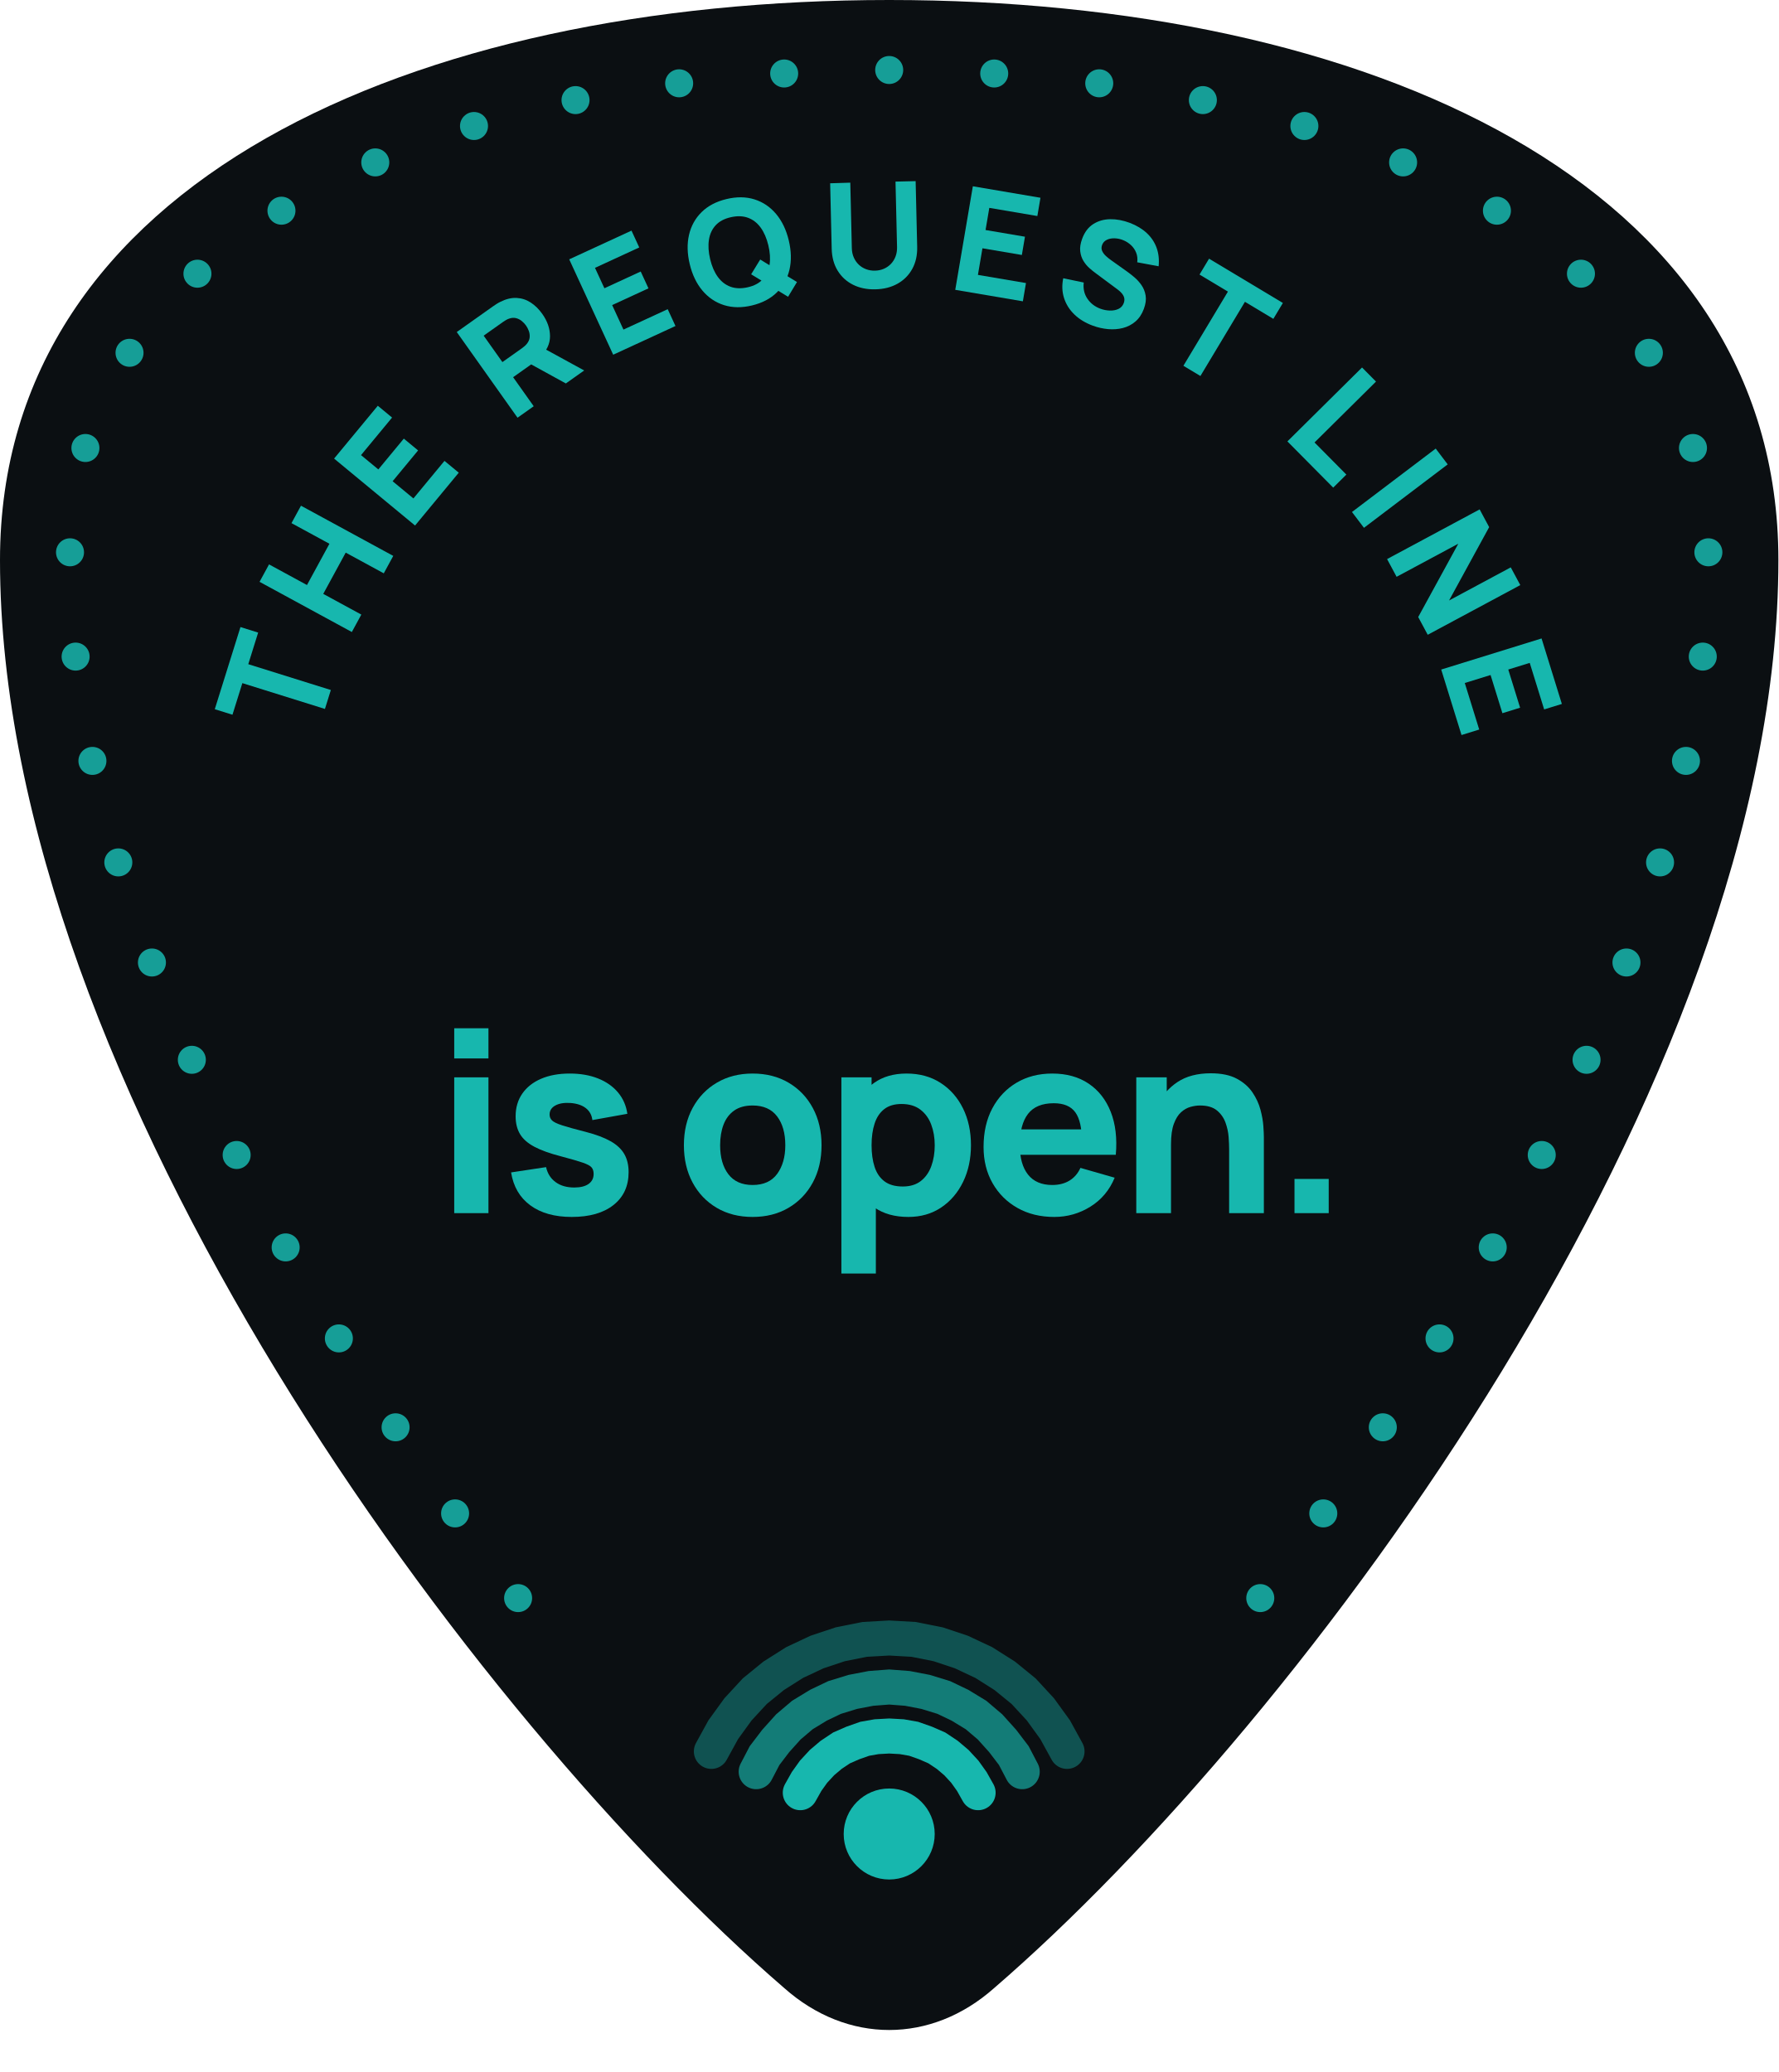
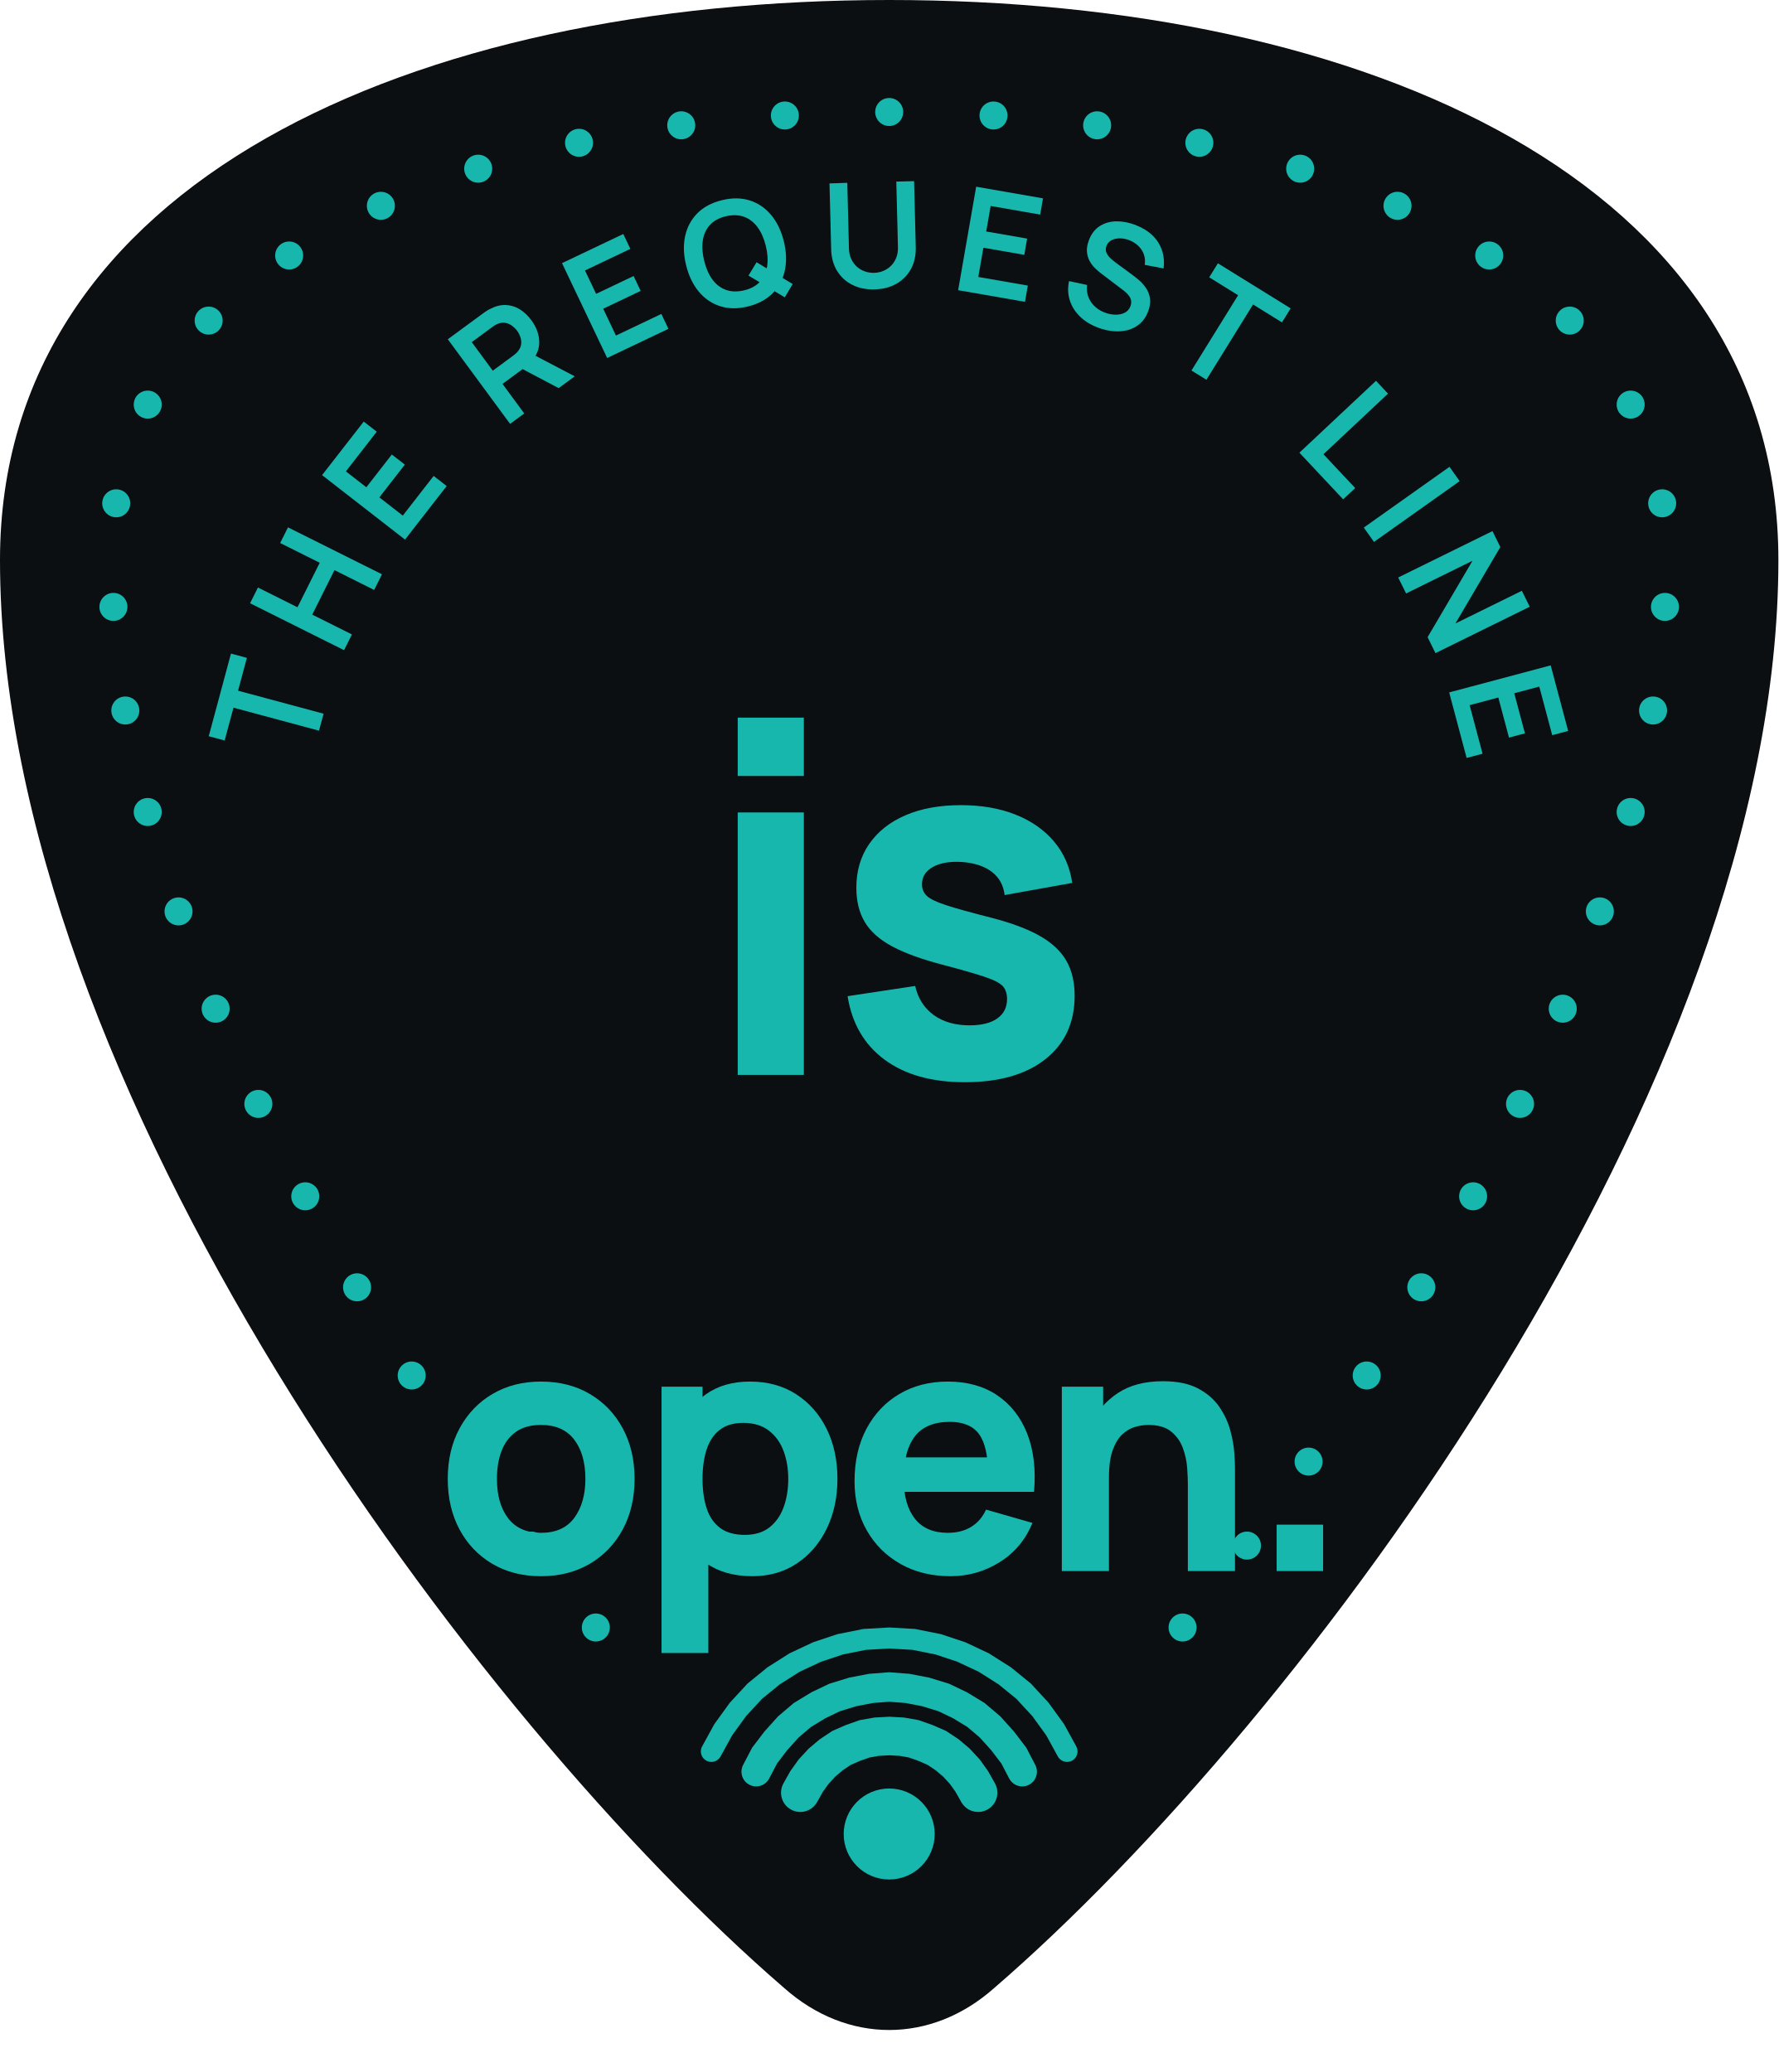
<svg xmlns="http://www.w3.org/2000/svg" viewBox="0 0 25.4 29.6" width="25.4mm" height="29.6mm">
  <defs>
    <clipPath id="pk">
      <path d="M 12.7 0.0 C 19.5 0.0 25.4 2.6 25.4 8.0 C 25.4 15.5 18.6 24.6 14.2 28.4 C 13.3 29.2 12.1 29.2 11.2 28.4 C 6.8 24.6 0.0 15.5 0.0 8.0 C 0.0 2.6 5.9 0.0 12.7 0.0 Z" />
    </clipPath>
  </defs>
  <path d="M 12.7 0.0 C 19.5 0.0 25.4 2.6 25.4 8.0 C 25.4 15.5 18.6 24.6 14.2 28.4 C 13.3 29.2 12.1 29.2 11.2 28.4 C 6.8 24.6 0.0 15.5 0.0 8.0 C 0.0 2.6 5.9 0.0 12.7 0.0 Z" fill="#0B0F12" />
  <g clip-path="url(#pk)">
-     <circle cx="12.70" cy="1.00" r="0.2" fill="#17B7AE" opacity="0.85" />
-     <circle cx="14.20" cy="1.05" r="0.2" fill="#17B7AE" opacity="0.85" />
-     <circle cx="15.70" cy="1.19" r="0.2" fill="#17B7AE" opacity="0.85" />
-     <circle cx="17.18" cy="1.43" r="0.2" fill="#17B7AE" opacity="0.85" />
-     <circle cx="18.63" cy="1.80" r="0.2" fill="#17B7AE" opacity="0.85" />
-     <circle cx="20.04" cy="2.32" r="0.2" fill="#17B7AE" opacity="0.85" />
-     <circle cx="21.38" cy="3.01" r="0.2" fill="#17B7AE" opacity="0.85" />
-     <circle cx="22.58" cy="3.91" r="0.2" fill="#17B7AE" opacity="0.85" />
-     <circle cx="23.55" cy="5.04" r="0.2" fill="#17B7AE" opacity="0.85" />
-     <circle cx="24.18" cy="6.40" r="0.2" fill="#17B7AE" opacity="0.85" />
-     <circle cx="24.40" cy="7.89" r="0.2" fill="#17B7AE" opacity="0.85" />
-     <circle cx="24.32" cy="9.38" r="0.2" fill="#17B7AE" opacity="0.85" />
-     <circle cx="24.08" cy="10.87" r="0.2" fill="#17B7AE" opacity="0.85" />
-     <circle cx="23.71" cy="12.32" r="0.2" fill="#17B7AE" opacity="0.85" />
-     <circle cx="23.23" cy="13.75" r="0.2" fill="#17B7AE" opacity="0.85" />
-     <circle cx="22.66" cy="15.14" r="0.2" fill="#17B7AE" opacity="0.85" />
-     <circle cx="22.02" cy="16.50" r="0.2" fill="#17B7AE" opacity="0.85" />
-     <circle cx="21.32" cy="17.82" r="0.2" fill="#17B7AE" opacity="0.85" />
-     <circle cx="20.56" cy="19.12" r="0.2" fill="#17B7AE" opacity="0.85" />
-     <circle cx="19.75" cy="20.39" r="0.2" fill="#17B7AE" opacity="0.85" />
-     <circle cx="18.90" cy="21.62" r="0.2" fill="#17B7AE" opacity="0.85" />
-     <circle cx="18.00" cy="22.83" r="0.2" fill="#17B7AE" opacity="0.85" />
-     <circle cx="7.40" cy="22.83" r="0.2" fill="#17B7AE" opacity="0.85" />
-     <circle cx="6.50" cy="21.62" r="0.2" fill="#17B7AE" opacity="0.85" />
-     <circle cx="5.65" cy="20.39" r="0.2" fill="#17B7AE" opacity="0.85" />
-     <circle cx="4.84" cy="19.12" r="0.2" fill="#17B7AE" opacity="0.85" />
-     <circle cx="4.08" cy="17.82" r="0.2" fill="#17B7AE" opacity="0.85" />
-     <circle cx="3.38" cy="16.50" r="0.2" fill="#17B7AE" opacity="0.85" />
-     <circle cx="2.74" cy="15.14" r="0.2" fill="#17B7AE" opacity="0.85" />
-     <circle cx="2.17" cy="13.75" r="0.2" fill="#17B7AE" opacity="0.85" />
-     <circle cx="1.69" cy="12.32" r="0.2" fill="#17B7AE" opacity="0.85" />
-     <circle cx="1.32" cy="10.87" r="0.2" fill="#17B7AE" opacity="0.85" />
-     <circle cx="1.08" cy="9.38" r="0.2" fill="#17B7AE" opacity="0.85" />
-     <circle cx="1.00" cy="7.89" r="0.2" fill="#17B7AE" opacity="0.85" />
-     <circle cx="1.22" cy="6.40" r="0.2" fill="#17B7AE" opacity="0.85" />
-     <circle cx="1.85" cy="5.04" r="0.2" fill="#17B7AE" opacity="0.85" />
-     <circle cx="2.82" cy="3.91" r="0.2" fill="#17B7AE" opacity="0.85" />
-     <circle cx="4.02" cy="3.01" r="0.2" fill="#17B7AE" opacity="0.85" />
-     <circle cx="5.36" cy="2.32" r="0.2" fill="#17B7AE" opacity="0.85" />
-     <circle cx="6.77" cy="1.80" r="0.2" fill="#17B7AE" opacity="0.85" />
-     <circle cx="8.22" cy="1.43" r="0.2" fill="#17B7AE" opacity="0.85" />
-     <circle cx="9.70" cy="1.19" r="0.2" fill="#17B7AE" opacity="0.85" />
-     <circle cx="11.20" cy="1.05" r="0.2" fill="#17B7AE" opacity="0.85" />
-     <path d="M11.43 25.61 L11.52 25.45 L11.62 25.31 L11.74 25.18 L11.87 25.07 L12.02 24.97 L12.18 24.90 L12.35 24.84 L12.52 24.81 L12.70 24.80 L12.88 24.81 L13.05 24.84 L13.22 24.90 L13.38 24.97 L13.53 25.07 L13.66 25.18 L13.78 25.31 L13.88 25.45 L13.97 25.61" fill="none" stroke="#17B7AE" stroke-width="0.5" stroke-linecap="round" opacity="1.0" />
-     <path d="M10.80 25.31 L10.92 25.08 L11.08 24.87 L11.26 24.67 L11.46 24.50 L11.69 24.36 L11.92 24.25 L12.18 24.17 L12.44 24.12 L12.70 24.10 L12.96 24.12 L13.22 24.17 L13.48 24.25 L13.71 24.36 L13.94 24.50 L14.14 24.67 L14.32 24.87 L14.48 25.08 L14.60 25.31" fill="none" stroke="#17B7AE" stroke-width="0.5" stroke-linecap="round" opacity="0.65" />
-     <path d="M10.16 25.02 L10.33 24.71 L10.54 24.42 L10.78 24.16 L11.05 23.94 L11.35 23.75 L11.67 23.60 L12.00 23.49 L12.35 23.42 L12.70 23.40 L13.05 23.42 L13.40 23.49 L13.73 23.60 L14.05 23.75 L14.35 23.94 L14.62 24.16 L14.86 24.42 L15.07 24.71 L15.24 25.02" fill="none" stroke="#17B7AE" stroke-width="0.5" stroke-linecap="round" opacity="0.4" />
+     <circle cx="12.70" cy="1.60" r="0.2" fill="#17B7AE" />
+     <circle cx="14.19" cy="1.65" r="0.2" fill="#17B7AE" />
+     <circle cx="15.67" cy="1.79" r="0.2" fill="#17B7AE" />
+     <circle cx="17.13" cy="2.04" r="0.2" fill="#17B7AE" />
+     <circle cx="18.57" cy="2.41" r="0.2" fill="#17B7AE" />
+     <circle cx="19.96" cy="2.94" r="0.2" fill="#17B7AE" />
+     <circle cx="21.27" cy="3.65" r="0.2" fill="#17B7AE" />
+     <circle cx="22.42" cy="4.58" r="0.2" fill="#17B7AE" />
+     <circle cx="23.29" cy="5.78" r="0.2" fill="#17B7AE" />
+     <circle cx="23.74" cy="7.19" r="0.2" fill="#17B7AE" />
+     <circle cx="23.78" cy="8.67" r="0.2" fill="#17B7AE" />
+     <circle cx="23.61" cy="10.15" r="0.2" fill="#17B7AE" />
+     <circle cx="23.29" cy="11.60" r="0.2" fill="#17B7AE" />
+     <circle cx="22.85" cy="13.02" r="0.2" fill="#17B7AE" />
+     <circle cx="22.32" cy="14.41" r="0.2" fill="#17B7AE" />
+     <circle cx="21.71" cy="15.77" r="0.2" fill="#17B7AE" />
+     <circle cx="21.04" cy="17.09" r="0.2" fill="#17B7AE" />
+     <circle cx="20.30" cy="18.39" r="0.2" fill="#17B7AE" />
+     <circle cx="19.52" cy="19.65" r="0.2" fill="#17B7AE" />
+     <circle cx="18.69" cy="20.88" r="0.2" fill="#17B7AE" />
+     <circle cx="17.81" cy="22.08" r="0.2" fill="#17B7AE" />
+     <circle cx="16.89" cy="23.25" r="0.2" fill="#17B7AE" />
+     <circle cx="8.51" cy="23.25" r="0.2" fill="#17B7AE" />
+     <circle cx="7.59" cy="22.08" r="0.2" fill="#17B7AE" />
+     <circle cx="6.71" cy="20.88" r="0.2" fill="#17B7AE" />
+     <circle cx="5.88" cy="19.65" r="0.2" fill="#17B7AE" />
+     <circle cx="5.10" cy="18.39" r="0.2" fill="#17B7AE" />
+     <circle cx="4.36" cy="17.09" r="0.2" fill="#17B7AE" />
+     <circle cx="3.69" cy="15.77" r="0.2" fill="#17B7AE" />
+     <circle cx="3.08" cy="14.41" r="0.2" fill="#17B7AE" />
+     <circle cx="2.55" cy="13.02" r="0.2" fill="#17B7AE" />
+     <circle cx="2.11" cy="11.60" r="0.2" fill="#17B7AE" />
+     <circle cx="1.79" cy="10.15" r="0.2" fill="#17B7AE" />
+     <circle cx="1.62" cy="8.67" r="0.2" fill="#17B7AE" />
+     <circle cx="1.66" cy="7.19" r="0.2" fill="#17B7AE" />
+     <circle cx="2.11" cy="5.78" r="0.2" fill="#17B7AE" />
+     <circle cx="2.98" cy="4.58" r="0.2" fill="#17B7AE" />
+     <circle cx="4.13" cy="3.65" r="0.2" fill="#17B7AE" />
+     <circle cx="5.44" cy="2.94" r="0.2" fill="#17B7AE" />
+     <circle cx="6.83" cy="2.41" r="0.2" fill="#17B7AE" />
+     <circle cx="8.27" cy="2.04" r="0.2" fill="#17B7AE" />
+     <circle cx="9.73" cy="1.79" r="0.2" fill="#17B7AE" />
+     <circle cx="11.21" cy="1.65" r="0.2" fill="#17B7AE" />
+     <path d="M11.43 25.61 L11.52 25.45 L11.62 25.31 L11.74 25.18 L11.87 25.07 L12.02 24.97 L12.18 24.90 L12.35 24.84 L12.52 24.81 L12.70 24.80 L12.88 24.81 L13.05 24.84 L13.22 24.90 L13.38 24.97 L13.53 25.07 L13.66 25.18 L13.78 25.31 L13.88 25.45 L13.97 25.61" fill="none" stroke="#17B7AE" stroke-width="0.55" stroke-linecap="round" />
+     <path d="M10.80 25.31 L10.92 25.08 L11.08 24.87 L11.26 24.67 L11.46 24.50 L11.69 24.36 L11.92 24.25 L12.18 24.17 L12.44 24.12 L12.70 24.10 L12.96 24.12 L13.22 24.17 L13.48 24.25 L13.71 24.36 L13.94 24.50 L14.14 24.67 L14.32 24.87 L14.48 25.08 L14.60 25.31" fill="none" stroke="#17B7AE" stroke-width="0.42" stroke-linecap="round" />
+     <path d="M10.16 25.02 L10.33 24.71 L10.54 24.42 L10.78 24.16 L11.05 23.94 L11.35 23.75 L11.67 23.60 L12.00 23.49 L12.35 23.42 L12.70 23.40 L13.05 23.42 L13.40 23.49 L13.73 23.60 L14.05 23.75 L14.35 23.94 L14.62 24.16 L14.86 24.42 L15.07 24.71 L15.24 25.02" fill="none" stroke="#17B7AE" stroke-width="0.3" stroke-linecap="round" />
    <circle cx="12.7" cy="26.2" r="0.65" fill="#17B7AE" />
-     <g transform="translate(4.683 9.993) rotate(-72.64)" opacity="1.0">
-       <path transform="translate(-0.635 0) scale(0.001042 -0.001042)" d="M474 0V1186H20V1440H1200V1186H746V0Z" fill="#17B7AE" />
+     <g transform="translate(4.589 10.317) rotate(-74.94)">
+       <path transform="translate(-0.632 0) scale(0.001042 -0.001042)" d="M486 0V1214H20V1440H1193V1214H727V0Z" fill="#17B7AE" />
    </g>
-     <g transform="translate(5.321 8.485) rotate(-61.45)" opacity="1.0">
-       <path transform="translate(-0.765 0) scale(0.001042 -0.001042)" d="M140 0V1440H412V848H1056V1440H1328V0H1056V594H412V0Z" fill="#17B7AE" />
+     <g transform="translate(5.185 8.746) rotate(-63.46)">
+       <path transform="translate(-0.752 0) scale(0.001042 -0.001042)" d="M140 0V1440H381V834H1063V1440H1303V0H1063V608H381V0Z" fill="#17B7AE" />
    </g>
-     <g transform="translate(6.227 7.146) rotate(-50.41)" opacity="1.0">
-       <path transform="translate(-0.615 0) scale(0.001042 -0.001042)" d="M140 0V1440H1080V1186H412V878H960V624H412V254H1080V0Z" fill="#17B7AE" />
+     <g transform="translate(6.069 7.343) rotate(-52.13)">
+       <path transform="translate(-0.609 0) scale(0.001042 -0.001042)" d="M140 0V1440H1070V1214H381V859H950V633H381V226H1070V0Z" fill="#17B7AE" />
    </g>
-     <g transform="translate(7.842 5.648) rotate(-35.34)" opacity="1.0">
-       <path transform="translate(-0.698 0) scale(0.001042 -0.001042)" d="M140 0V1440H748Q769 1440 804.5 1438.5Q840 1437 868 1432Q997 1412 1079.5 1347.0Q1162 1282 1201.0 1183.5Q1240 1085 1240 964Q1240 783 1150.0 654.5Q1060 526 868 496L748 488H412V0ZM952 0 668 586 948 640 1260 0ZM412 742H736Q757 742 782.0 744.0Q807 746 828 752Q883 767 913.0 802.5Q943 838 954.5 881.5Q966 925 966 964Q966 1003 954.5 1046.5Q943 1090 913.0 1125.5Q883 1161 828 1176Q807 1182 782.0 1184.0Q757 1186 736 1186H412Z" fill="#17B7AE" />
+     <g transform="translate(7.722 5.734) rotate(-36.35)">
+       <path transform="translate(-0.688 0) scale(0.001042 -0.001042)" d="M140 0V1440H735Q756 1440 789.0 1438.5Q822 1437 850 1432Q975 1413 1056.5 1349.0Q1138 1285 1177.5 1187.5Q1217 1090 1217 971Q1217 795 1128.0 668.5Q1039 542 855 512L752 503H381V0ZM967 0 683 586 928 640 1240 0ZM381 728H725Q745 728 770.0 730.0Q795 732 816 738Q876 753 910.5 791.0Q945 829 959.5 877.0Q974 925 974 971Q974 1017 959.5 1065.5Q945 1114 910.5 1152.0Q876 1190 816 1205Q795 1211 770.0 1212.5Q745 1214 725 1214H381Z" fill="#17B7AE" />
    </g>
-     <g transform="translate(9.184 4.871) rotate(-24.75)" opacity="1.0">
-       <path transform="translate(-0.615 0) scale(0.001042 -0.001042)" d="M140 0V1440H1080V1186H412V878H960V624H412V254H1080V0Z" fill="#17B7AE" />
+     <g transform="translate(9.090 4.915) rotate(-25.45)">
+       <path transform="translate(-0.609 0) scale(0.001042 -0.001042)" d="M140 0V1440H1070V1214H381V859H950V633H381V226H1070V0Z" fill="#17B7AE" />
    </g>
-     <g transform="translate(10.734 4.333) rotate(-13.53)" opacity="1.0">
-       <path transform="translate(-0.790 0) scale(0.001042 -0.001042)" d="M1266 -30 846 388 1014 556 1432 138ZM758 -30Q542 -30 385.5 64.0Q229 158 144.5 327.0Q60 496 60 720Q60 944 144.5 1113.0Q229 1282 385.5 1376.0Q542 1470 758 1470Q974 1470 1130.5 1376.0Q1287 1282 1371.5 1113.0Q1456 944 1456 720Q1456 496 1371.5 327.0Q1287 158 1130.5 64.0Q974 -30 758 -30ZM758 226Q895 224 986.0 285.0Q1077 346 1122.5 458.0Q1168 570 1168 720Q1168 870 1122.5 980.0Q1077 1090 986.0 1151.0Q895 1212 758 1214Q621 1216 530.0 1155.0Q439 1094 393.5 982.0Q348 870 348 720Q348 570 393.5 460.0Q439 350 530.0 289.0Q621 228 758 226Z" fill="#17B7AE" />
+     <g transform="translate(10.678 4.347) rotate(-13.93)">
+       <path transform="translate(-0.781 0) scale(0.001042 -0.001042)" d="M1267 -30 856 379 1007 530 1416 121ZM749 -30Q533 -30 379.0 64.5Q225 159 142.5 328.0Q60 497 60 720Q60 943 142.5 1112.0Q225 1281 379.0 1375.5Q533 1470 749 1470Q965 1470 1119.5 1375.5Q1274 1281 1356.5 1112.0Q1439 943 1439 720Q1439 497 1356.5 328.0Q1274 159 1119.5 64.5Q965 -30 749 -30ZM749 197Q894 196 990.5 261.0Q1087 326 1135.5 444.0Q1184 562 1184 720Q1184 878 1135.5 994.5Q1087 1111 990.5 1176.0Q894 1241 749 1243Q604 1244 508.0 1179.0Q412 1114 363.5 996.0Q315 878 315 720Q315 562 363.0 445.5Q411 329 507.5 264.0Q604 199 749 197Z" fill="#17B7AE" />
    </g>
-     <g transform="translate(12.502 4.102) rotate(-1.35)" opacity="1.0">
-       <path transform="translate(-0.756 0) scale(0.001042 -0.001042)" d="M726 -30Q552 -30 420.0 40.5Q288 111 214.0 239.0Q140 367 140 540V1438L416 1440V542Q416 471 440.0 413.0Q464 355 506.5 313.0Q549 271 605.5 248.5Q662 226 726 226Q792 226 848.5 249.0Q905 272 947.0 314.0Q989 356 1012.5 414.0Q1036 472 1036 542V1440H1312V540Q1312 367 1238.0 239.0Q1164 111 1032.0 40.5Q900 -30 726 -30Z" fill="#17B7AE" />
+     <g transform="translate(12.489 4.103) rotate(-1.44)">
+       <path transform="translate(-0.750 0) scale(0.001042 -0.001042)" d="M720 -30Q548 -30 417.5 40.0Q287 110 213.5 237.0Q140 364 140 535V1438L384 1440V541Q384 460 411.5 396.0Q439 332 486.0 287.5Q533 243 594.0 220.0Q655 197 720 197Q787 197 847.5 220.5Q908 244 955.0 288.5Q1002 333 1029.0 397.0Q1056 461 1056 541V1440H1300V535Q1300 364 1226.5 237.0Q1153 110 1022.5 40.0Q892 -30 720 -30Z" fill="#17B7AE" />
    </g>
-     <g transform="translate(14.106 4.219) rotate(9.64)" opacity="1.0">
-       <path transform="translate(-0.615 0) scale(0.001042 -0.001042)" d="M140 0V1440H1080V1186H412V878H960V624H412V254H1080V0Z" fill="#17B7AE" />
+     <g transform="translate(14.141 4.225) rotate(9.88)">
+       <path transform="translate(-0.609 0) scale(0.001042 -0.001042)" d="M140 0V1440H1070V1214H381V859H950V633H381V226H1070V0Z" fill="#17B7AE" />
    </g>
-     <g transform="translate(15.605 4.618) rotate(20.23)" opacity="1.0">
-       <path transform="translate(-0.699 0) scale(0.001042 -0.001042)" d="M684 -30Q524 -30 395.5 26.5Q267 83 184.5 188.5Q102 294 80 440L364 482Q394 358 488.0 291.0Q582 224 702 224Q769 224 832.0 245.0Q895 266 935.5 307.0Q976 348 976 408Q976 430 969.5 450.5Q963 471 948.0 489.0Q933 507 905.5 523.0Q878 539 836 552L462 662Q420 674 364.5 696.0Q309 718 257.0 759.0Q205 800 170.5 867.5Q136 935 136 1038Q136 1183 209.0 1279.0Q282 1375 404.0 1422.0Q526 1469 674 1468Q823 1466 940.0 1417.0Q1057 1368 1136.0 1274.5Q1215 1181 1250 1046L956 996Q940 1066 897.0 1114.0Q854 1162 794.5 1187.0Q735 1212 670 1214Q606 1216 549.5 1196.5Q493 1177 457.5 1140.0Q422 1103 422 1052Q422 1005 451.0 975.5Q480 946 524.0 928.0Q568 910 614 898L864 830Q920 815 988.0 790.5Q1056 766 1118.5 722.5Q1181 679 1221.5 608.0Q1262 537 1262 428Q1262 312 1213.5 225.5Q1165 139 1083.0 82.5Q1001 26 897.5 -2.0Q794 -30 684 -30Z" fill="#17B7AE" />
+     <g transform="translate(15.677 4.645) rotate(20.75)">
+       <path transform="translate(-0.685 0) scale(0.001042 -0.001042)" d="M673 -30Q515 -30 388.5 25.0Q262 80 180.5 182.5Q99 285 77 426L327 464Q359 336 458.5 266.0Q558 196 688 196Q765 196 833.0 220.0Q901 244 943.5 290.0Q986 336 986 403Q986 433 976.0 458.5Q966 484 946.5 504.0Q927 524 896.5 540.5Q866 557 826 569L454 679Q406 693 350.5 716.5Q295 740 245.5 781.5Q196 823 164.5 887.5Q133 952 133 1047Q133 1186 203.5 1280.5Q274 1375 393.5 1422.0Q513 1469 659 1468Q807 1467 923.0 1417.5Q1039 1368 1117.0 1274.0Q1195 1180 1227 1047L968 1002Q952 1078 906.5 1131.5Q861 1185 795.5 1213.0Q730 1241 656 1243Q584 1244 522.5 1221.5Q461 1199 423.5 1157.0Q386 1115 386 1059Q386 1006 418.0 972.5Q450 939 497.5 919.5Q545 900 594 887L852 815Q905 801 971.0 777.0Q1037 753 1098.0 710.0Q1159 667 1198.5 597.0Q1238 527 1238 419Q1238 307 1191.5 222.5Q1145 138 1066.0 82.0Q987 26 885.5 -2.0Q784 -30 673 -30Z" fill="#17B7AE" />
    </g>
-     <g transform="translate(17.023 5.298) rotate(30.97)" opacity="1.0">
-       <path transform="translate(-0.635 0) scale(0.001042 -0.001042)" d="M474 0V1186H20V1440H1200V1186H746V0Z" fill="#17B7AE" />
+     <g transform="translate(17.124 5.359) rotate(31.78)">
+       <path transform="translate(-0.632 0) scale(0.001042 -0.001042)" d="M486 0V1214H20V1440H1193V1214H727V0Z" fill="#17B7AE" />
    </g>
-     <g transform="translate(18.667 6.588) rotate(45.27)" opacity="1.0">
-       <path transform="translate(-0.564 0) scale(0.001042 -0.001042)" d="M160 0V1440H432V254H1052V0Z" fill="#17B7AE" />
+     <g transform="translate(18.825 6.751) rotate(46.82)">
+       <path transform="translate(-0.556 0) scale(0.001042 -0.001042)" d="M160 0V1440H401V226H1037V0Z" fill="#17B7AE" />
    </g>
-     <g transform="translate(19.395 7.427) rotate(52.85)" opacity="1.0">
-       <path transform="translate(-0.308 0) scale(0.001042 -0.001042)" d="M160 0V1440H432V0Z" fill="#17B7AE" />
+     <g transform="translate(19.551 7.639) rotate(54.65)">
+       <path transform="translate(-0.292 0) scale(0.001042 -0.001042)" d="M160 0V1440H401V0Z" fill="#17B7AE" />
    </g>
-     <g transform="translate(20.101 8.527) rotate(61.77)" opacity="1.0">
-       <path transform="translate(-0.759 0) scale(0.001042 -0.001042)" d="M140 0V1440H416L1042 480V1440H1318V0H1042L416 960V0Z" fill="#17B7AE" />
+     <g transform="translate(20.236 8.790) rotate(63.79)">
+       <path transform="translate(-0.748 0) scale(0.001042 -0.001042)" d="M140 0V1440H384L1052 425V1440H1296V0H1052L384 1015V0Z" fill="#17B7AE" />
    </g>
-     <g transform="translate(20.723 10.013) rotate(72.78)" opacity="1.0">
-       <path transform="translate(-0.615 0) scale(0.001042 -0.001042)" d="M140 0V1440H1080V1186H412V878H960V624H412V254H1080V0Z" fill="#17B7AE" />
+     <g transform="translate(20.817 10.339) rotate(75.09)">
+       <path transform="translate(-0.609 0) scale(0.001042 -0.001042)" d="M140 0V1440H1070V1214H381V859H950V633H381V226H1070V0Z" fill="#17B7AE" />
    </g>
-     <path transform="translate(6.200 17.331) scale(0.001797 -0.001797)" d="M160 1230V1470H432V1230ZM160 0V1080H432V0Z" fill="#17B7AE" />
-     <path transform="translate(7.156 17.331) scale(0.001797 -0.001797)" d="M562 -30Q358 -30 232.5 62.5Q107 155 80 324L358 366Q375 290 433.5 247.0Q492 204 582 204Q656 204 696.0 232.5Q736 261 736 312Q736 344 720.0 363.5Q704 383 648.5 402.0Q593 421 476 452Q344 486 265.0 528.0Q186 570 151.0 628.5Q116 687 116 770Q116 874 169.0 950.5Q222 1027 318.5 1068.5Q415 1110 546 1110Q673 1110 771.0 1071.0Q869 1032 929.5 960.0Q990 888 1004 790L726 740Q719 800 674.0 835.0Q629 870 552 876Q477 881 431.5 856.0Q386 831 386 784Q386 756 405.5 737.0Q425 718 486.5 698.0Q548 678 674 646Q797 614 871.5 571.5Q946 529 980.0 469.5Q1014 410 1014 326Q1014 160 894.0 65.0Q774 -30 562 -30Z" fill="#17B7AE" />
-     <path transform="translate(9.624 17.331) scale(0.001797 -0.001797)" d="M626 -30Q463 -30 340.0 43.0Q217 116 148.5 244.5Q80 373 80 540Q80 709 150.0 837.5Q220 966 343.0 1038.0Q466 1110 626 1110Q789 1110 912.5 1037.0Q1036 964 1105.0 835.5Q1174 707 1174 540Q1174 372 1104.5 243.5Q1035 115 911.5 42.5Q788 -30 626 -30ZM626 224Q757 224 821.5 312.5Q886 401 886 540Q886 684 820.5 770.0Q755 856 626 856Q537 856 480.0 816.0Q423 776 395.5 705.0Q368 634 368 540Q368 395 433.5 309.5Q499 224 626 224Z" fill="#17B7AE" />
-     <path transform="translate(11.769 17.331) scale(0.001797 -0.001797)" d="M670 -30Q509 -30 401.0 45.0Q293 120 238.5 249.0Q184 378 184 540Q184 702 238.0 831.0Q292 960 397.0 1035.0Q502 1110 656 1110Q811 1110 926.0 1036.0Q1041 962 1104.5 833.5Q1168 705 1168 540Q1168 378 1105.5 249.0Q1043 120 931.0 45.0Q819 -30 670 -30ZM138 -480V1080H378V340H412V-480ZM626 212Q714 212 770.0 256.0Q826 300 853.0 374.5Q880 449 880 540Q880 630 852.0 704.5Q824 779 765.5 823.5Q707 868 616 868Q531 868 478.5 827.0Q426 786 402.0 712.0Q378 638 378 540Q378 442 402.0 368.0Q426 294 480.5 253.0Q535 212 626 212Z" fill="#17B7AE" />
-     <path transform="translate(13.904 17.331) scale(0.001797 -0.001797)" d="M642 -30Q476 -30 349.5 41.5Q223 113 151.5 238.5Q80 364 80 526Q80 703 150.0 834.0Q220 965 343.0 1037.5Q466 1110 626 1110Q796 1110 915.0 1030.0Q1034 950 1091.0 805.0Q1148 660 1131 464H862V564Q862 729 809.5 801.5Q757 874 638 874Q499 874 433.5 789.5Q368 705 368 540Q368 389 433.5 306.5Q499 224 626 224Q706 224 763.0 259.0Q820 294 850 360L1122 282Q1061 134 929.5 52.0Q798 -30 642 -30ZM284 464V666H1000V464Z" fill="#17B7AE" />
-     <path transform="translate(15.981 17.331) scale(0.001797 -0.001797)" d="M876 0V510Q876 547 872.0 604.5Q868 662 847.0 720.0Q826 778 778.5 817.0Q731 856 644 856Q609 856 569.0 845.0Q529 834 494.0 802.5Q459 771 436.5 710.0Q414 649 414 548L258 622Q258 750 310.0 862.0Q362 974 466.5 1043.0Q571 1112 730 1112Q857 1112 937.0 1069.0Q1017 1026 1061.5 960.0Q1106 894 1125.0 822.5Q1144 751 1148.0 692.0Q1152 633 1152 606V0ZM138 0V1080H380V722H414V0Z" fill="#17B7AE" />
-     <path transform="translate(18.158 17.331) scale(0.001797 -0.001797)" d="M184 0V272H456V0Z" fill="#17B7AE" />
+     <path transform="translate(9.981 15.356) scale(0.003472 -0.003472)" d="M160 1230V1470H432V1230ZM160 0V1080H432V0Z" fill="#17B7AE" />
+     <path transform="translate(11.828 15.356) scale(0.003472 -0.003472)" d="M562 -30Q358 -30 232.5 62.5Q107 155 80 324L358 366Q375 290 433.5 247.0Q492 204 582 204Q656 204 696.0 232.5Q736 261 736 312Q736 344 720.0 363.5Q704 383 648.5 402.0Q593 421 476 452Q344 486 265.0 528.0Q186 570 151.0 628.5Q116 687 116 770Q116 874 169.0 950.5Q222 1027 318.5 1068.5Q415 1110 546 1110Q673 1110 771.0 1071.0Q869 1032 929.5 960.0Q990 888 1004 790L726 740Q719 800 674.0 835.0Q629 870 552 876Q477 881 431.5 856.0Q386 831 386 784Q386 756 405.5 737.0Q425 718 486.5 698.0Q548 678 674 646Q797 614 871.5 571.5Q946 529 980.0 469.5Q1014 410 1014 326Q1014 160 894.0 65.0Q774 -30 562 -30Z" fill="#17B7AE" />
+     <path transform="translate(6.200 22.444) scale(0.002439 -0.002439)" d="M626 -30Q463 -30 340.0 43.0Q217 116 148.5 244.5Q80 373 80 540Q80 709 150.0 837.5Q220 966 343.0 1038.0Q466 1110 626 1110Q789 1110 912.5 1037.0Q1036 964 1105.0 835.5Q1174 707 1174 540Q1174 372 1104.5 243.5Q1035 115 911.5 42.5Q788 -30 626 -30ZM626 224Q757 224 821.5 312.5Q886 401 886 540Q886 684 820.5 770.0Q755 856 626 856Q537 856 480.0 816.0Q423 776 395.5 705.0Q368 634 368 540Q368 395 433.5 309.5Q499 224 626 224Z" fill="#17B7AE" />
+     <path transform="translate(9.112 22.444) scale(0.002439 -0.002439)" d="M670 -30Q509 -30 401.0 45.0Q293 120 238.5 249.0Q184 378 184 540Q184 702 238.0 831.0Q292 960 397.0 1035.0Q502 1110 656 1110Q811 1110 926.0 1036.0Q1041 962 1104.5 833.5Q1168 705 1168 540Q1168 378 1105.5 249.0Q1043 120 931.0 45.0Q819 -30 670 -30ZM138 -480V1080H378V340H412V-480ZM626 212Q714 212 770.0 256.0Q826 300 853.0 374.5Q880 449 880 540Q880 630 852.0 704.5Q824 779 765.5 823.5Q707 868 616 868Q531 868 478.5 827.0Q426 786 402.0 712.0Q378 638 378 540Q378 442 402.0 368.0Q426 294 480.5 253.0Q535 212 626 212Z" fill="#17B7AE" />
+     <path transform="translate(12.010 22.444) scale(0.002439 -0.002439)" d="M642 -30Q476 -30 349.5 41.5Q223 113 151.5 238.5Q80 364 80 526Q80 703 150.0 834.0Q220 965 343.0 1037.5Q466 1110 626 1110Q796 1110 915.0 1030.0Q1034 950 1091.0 805.0Q1148 660 1131 464H862V564Q862 729 809.5 801.5Q757 874 638 874Q499 874 433.5 789.5Q368 705 368 540Q368 389 433.5 306.5Q499 224 626 224Q706 224 763.0 259.0Q820 294 850 360L1122 282Q1061 134 929.5 52.0Q798 -30 642 -30ZM284 464V666H1000V464Z" fill="#17B7AE" />
+     <path transform="translate(14.829 22.444) scale(0.002439 -0.002439)" d="M876 0V510Q876 547 872.0 604.5Q868 662 847.0 720.0Q826 778 778.5 817.0Q731 856 644 856Q609 856 569.0 845.0Q529 834 494.0 802.5Q459 771 436.5 710.0Q414 649 414 548L258 622Q258 750 310.0 862.0Q362 974 466.5 1043.0Q571 1112 730 1112Q857 1112 937.0 1069.0Q1017 1026 1061.5 960.0Q1106 894 1125.0 822.5Q1144 751 1148.0 692.0Q1152 633 1152 606V0ZM138 0V1080H380V722H414V0Z" fill="#17B7AE" />
+     <path transform="translate(17.785 22.444) scale(0.002439 -0.002439)" d="M184 0V272H456V0Z" fill="#17B7AE" />
  </g>
</svg>
